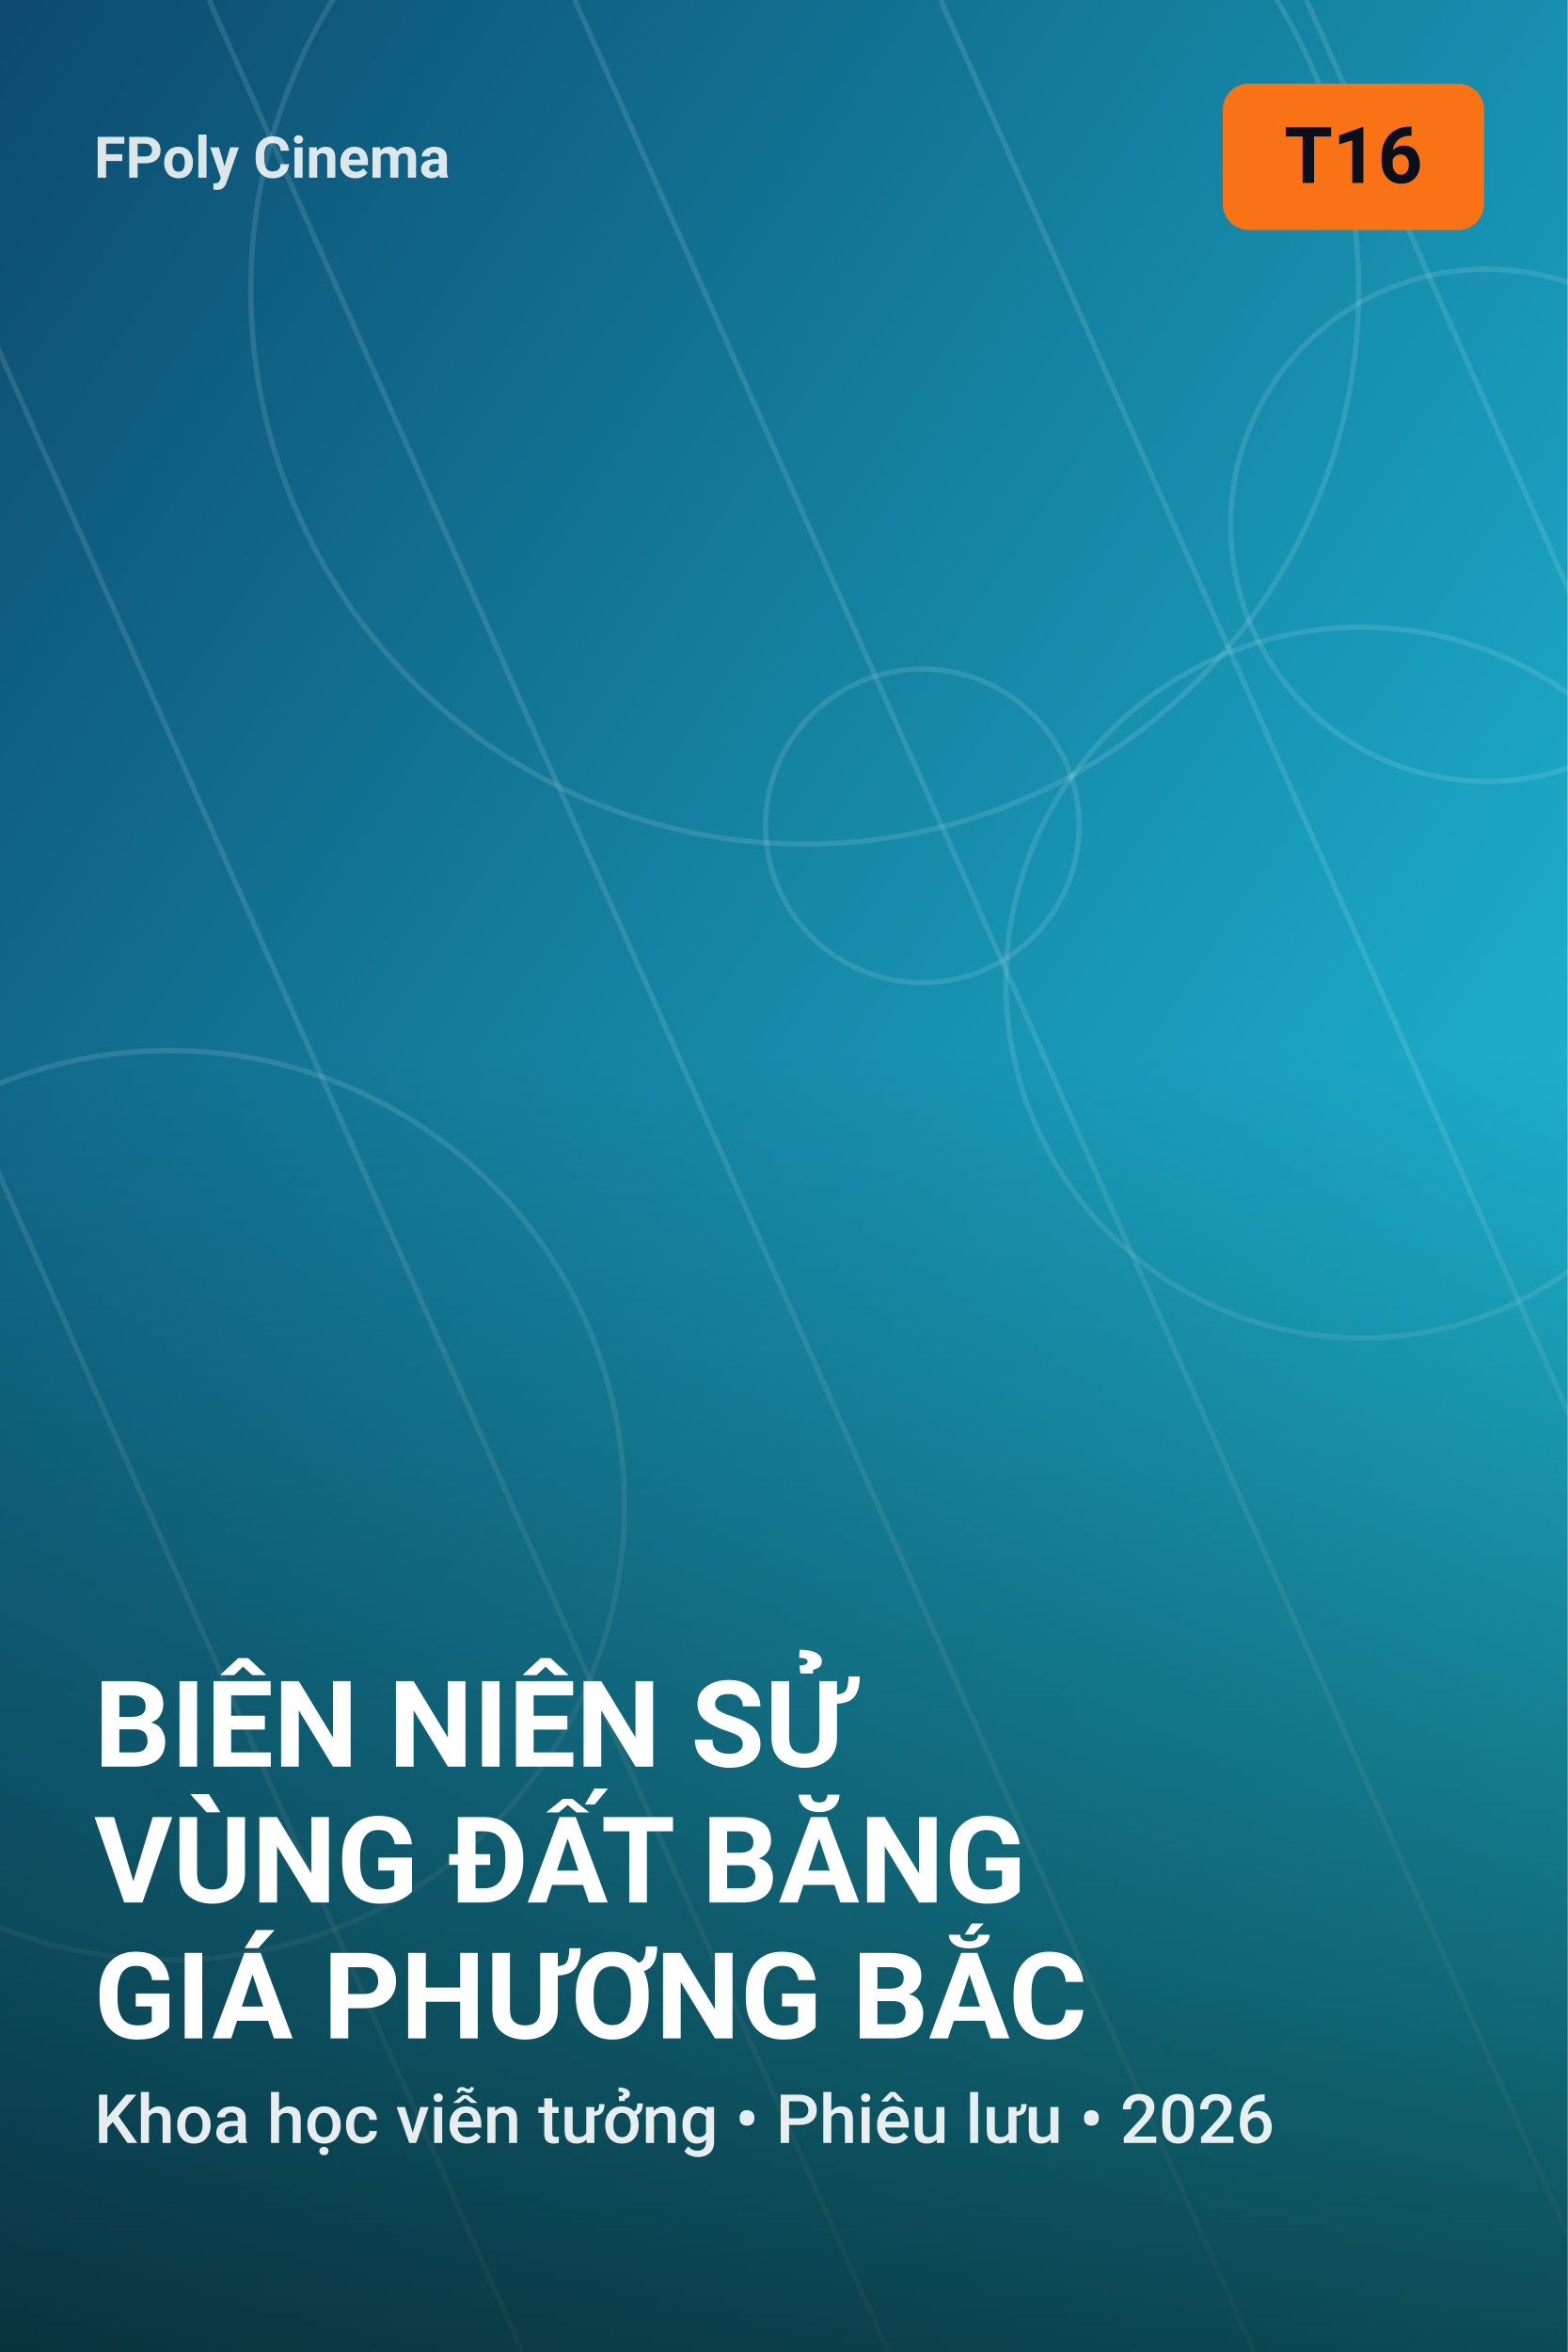
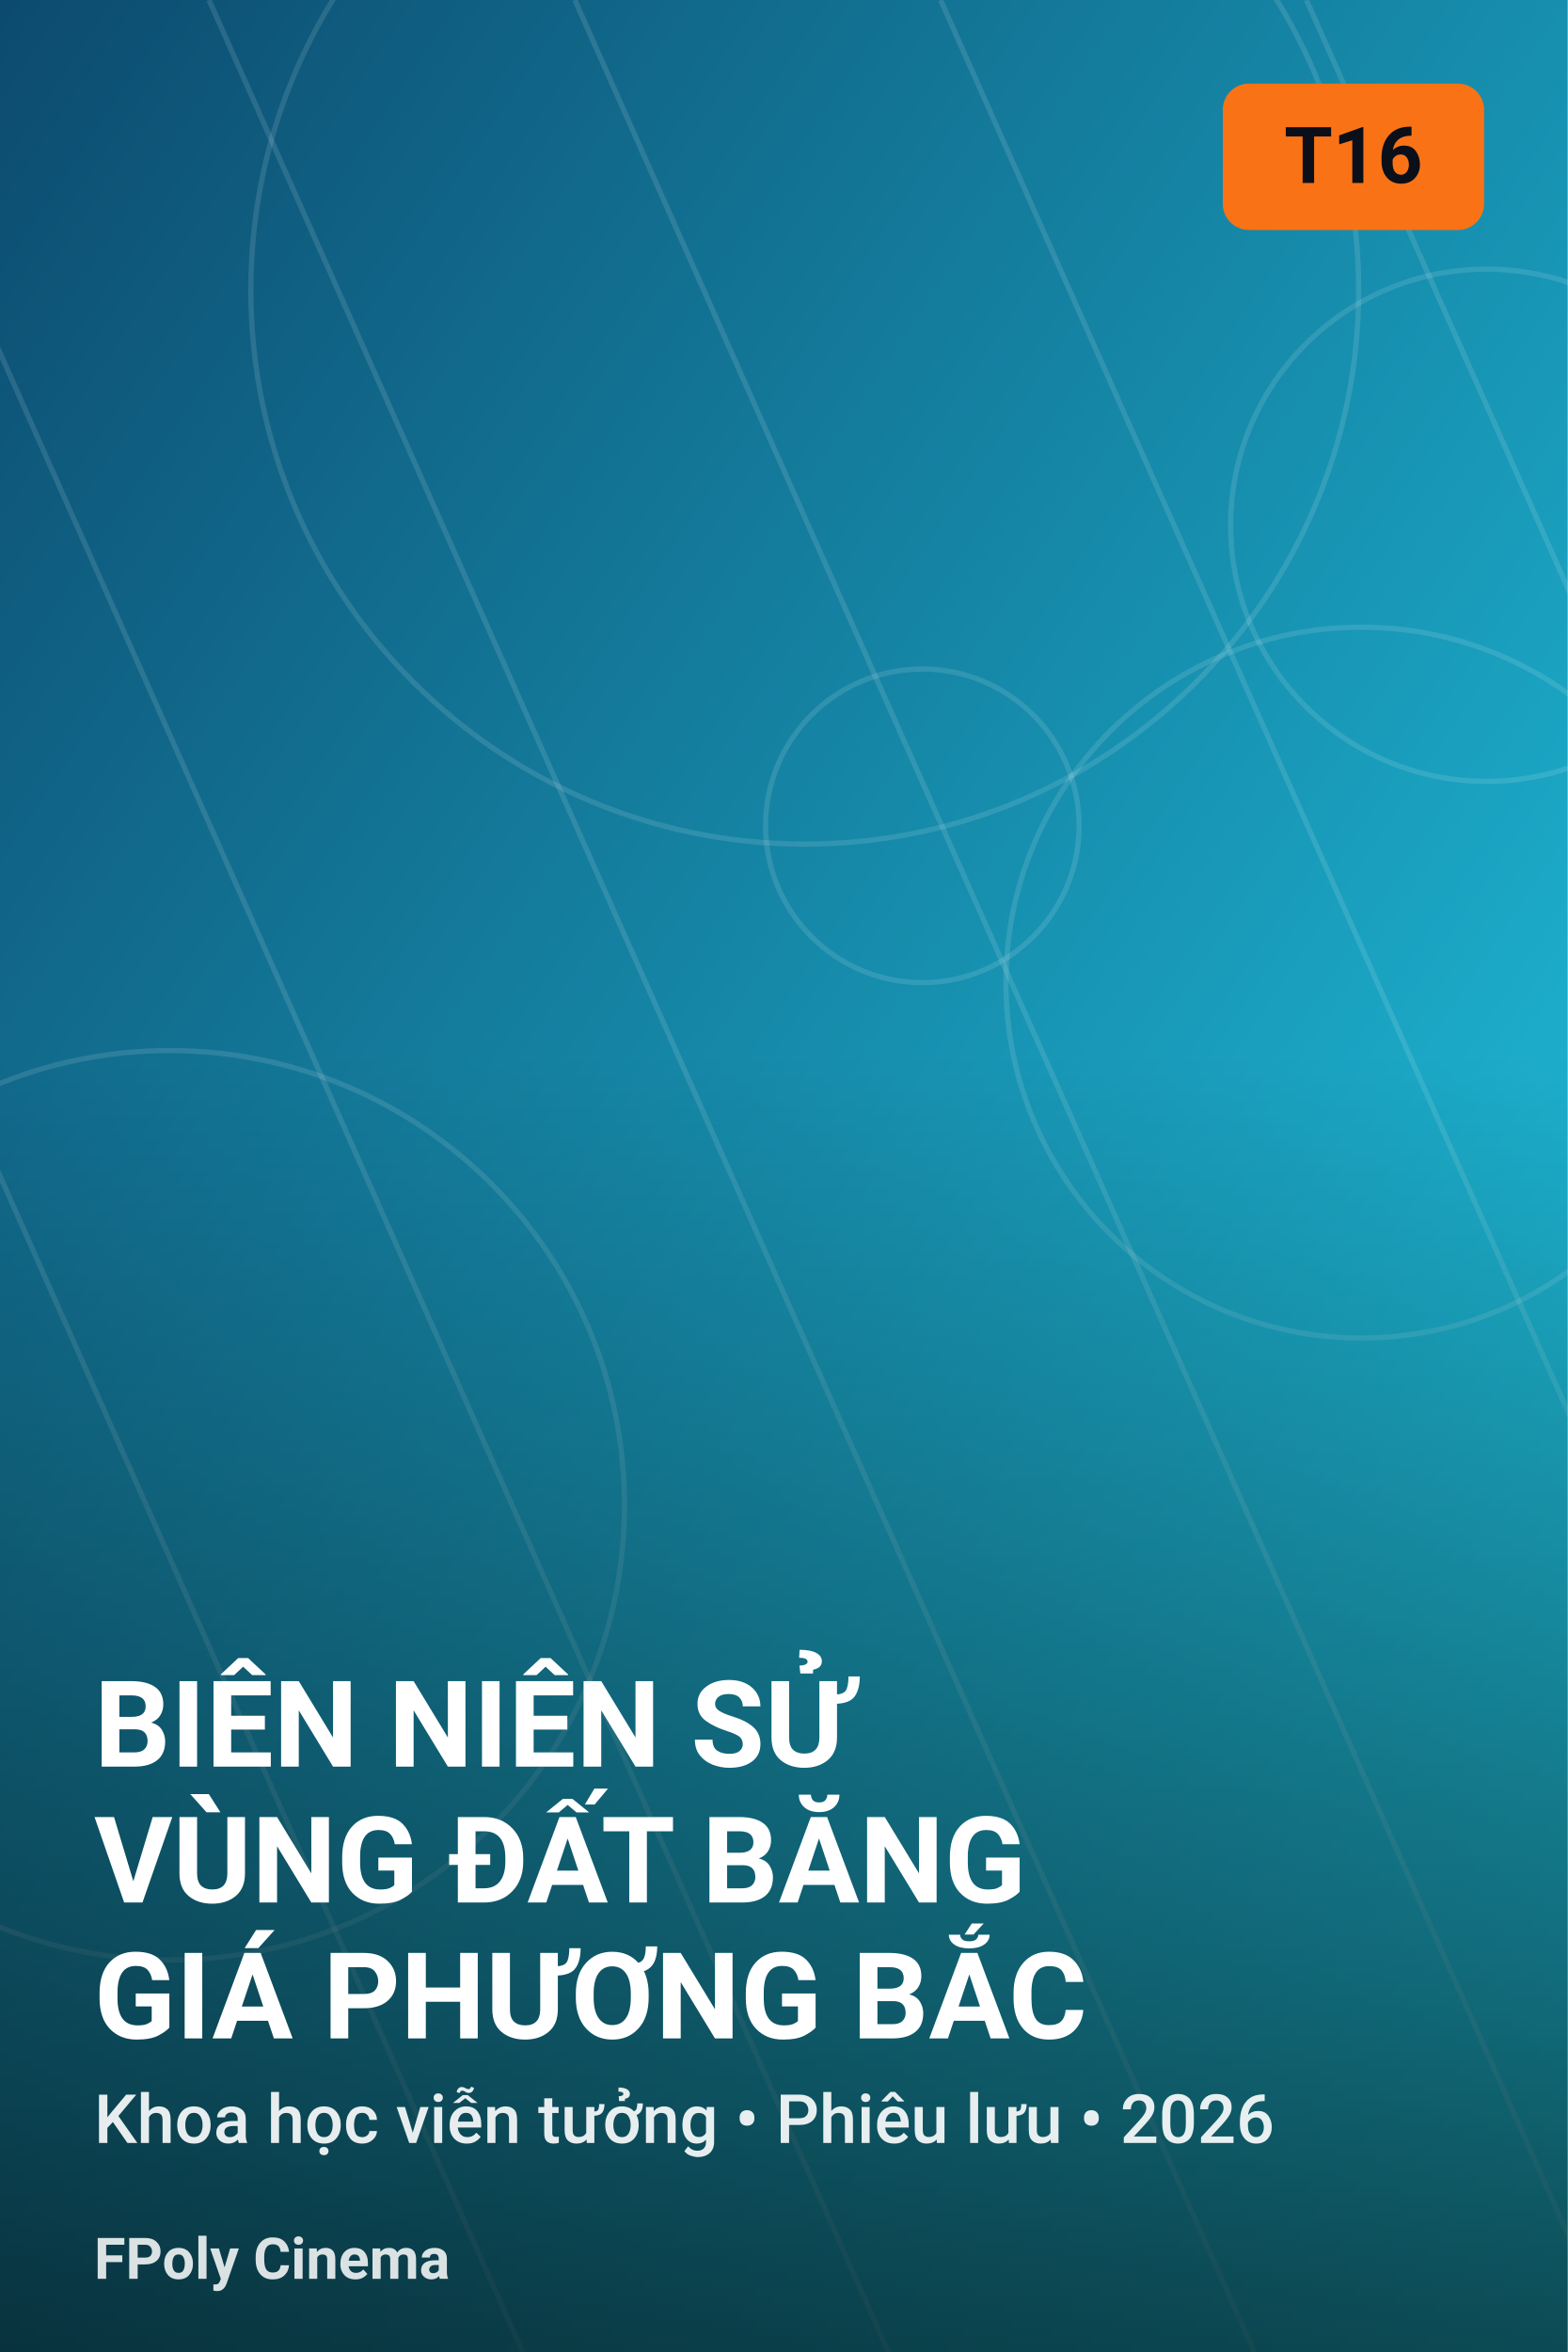
<svg xmlns="http://www.w3.org/2000/svg" width="600" height="900" viewBox="0 0 600 900" role="img" aria-label="Biên Niên Sử Vùng Đất Băng Giá Phương Bắc">
  <defs>
    <linearGradient id="bg" x1="0" y1="0" x2="1" y2="1">
      <stop offset="0" stop-color="#0C4A6E" />
      <stop offset="1" stop-color="#22D3EE" />
    </linearGradient>
    <linearGradient id="shade" x1="0" y1="0" x2="0" y2="1">
      <stop offset="0.45" stop-color="#000000" stop-opacity="0" />
      <stop offset="1" stop-color="#000000" stop-opacity="0.65" />
    </linearGradient>
  </defs>
  <rect width="600" height="900" fill="url(#bg)" />
  <g fill="none" stroke="#FFFFFF" stroke-opacity="0.12" stroke-width="2">
    <circle cx="353" cy="316" r="60" />
    <circle cx="569" cy="201" r="98" />
    <circle cx="521" cy="376" r="136" />
    <circle cx="65" cy="576" r="174" />
    <circle cx="308" cy="111" r="212" />
    <line x1="-200" y1="0" x2="200" y2="900" />
    <line x1="-60" y1="0" x2="340" y2="900" />
    <line x1="80" y1="0" x2="480" y2="900" />
    <line x1="220" y1="0" x2="620" y2="900" />
    <line x1="360" y1="0" x2="760" y2="900" />
    <line x1="500" y1="0" x2="900" y2="900" />
  </g>
  <rect width="600" height="900" fill="url(#shade)" />
  <rect x="468" y="32" width="100" height="56" rx="10" fill="#F97316" />
  <text x="518" y="70" text-anchor="middle" font-family="'Be Vietnam Pro', 'Segoe UI', Roboto, Arial, sans-serif" font-size="30" font-weight="700" fill="#0B0F19">T16</text>
-   <text x="36" y="68" font-family="'Be Vietnam Pro', 'Segoe UI', Roboto, Arial, sans-serif" font-size="22" font-weight="600" fill="#FFFFFF" fill-opacity="0.85">FPoly Cinema</text>
+   <text x="36" y="872" font-family="'Be Vietnam Pro', 'Segoe UI', Roboto, Arial, sans-serif" font-size="22" font-weight="600" fill="#FFFFFF" fill-opacity="0.85">FPoly Cinema</text>
  <g font-family="'Be Vietnam Pro', 'Segoe UI', Roboto, Arial, sans-serif" font-weight="700" font-size="46" fill="#FFFFFF">
    <text x="36" y="676">BIÊN NIÊN SỬ</text>
    <text x="36" y="728">VÙNG ĐẤT BĂNG</text>
    <text x="36" y="780">GIÁ PHƯƠNG BẮC</text>
  </g>
  <text x="36" y="820" font-family="'Be Vietnam Pro', 'Segoe UI', Roboto, Arial, sans-serif" font-size="26" font-weight="500" fill="#FFFFFF" fill-opacity="0.9">Khoa học viễn tưởng • Phiêu lưu • 2026</text>
</svg>
